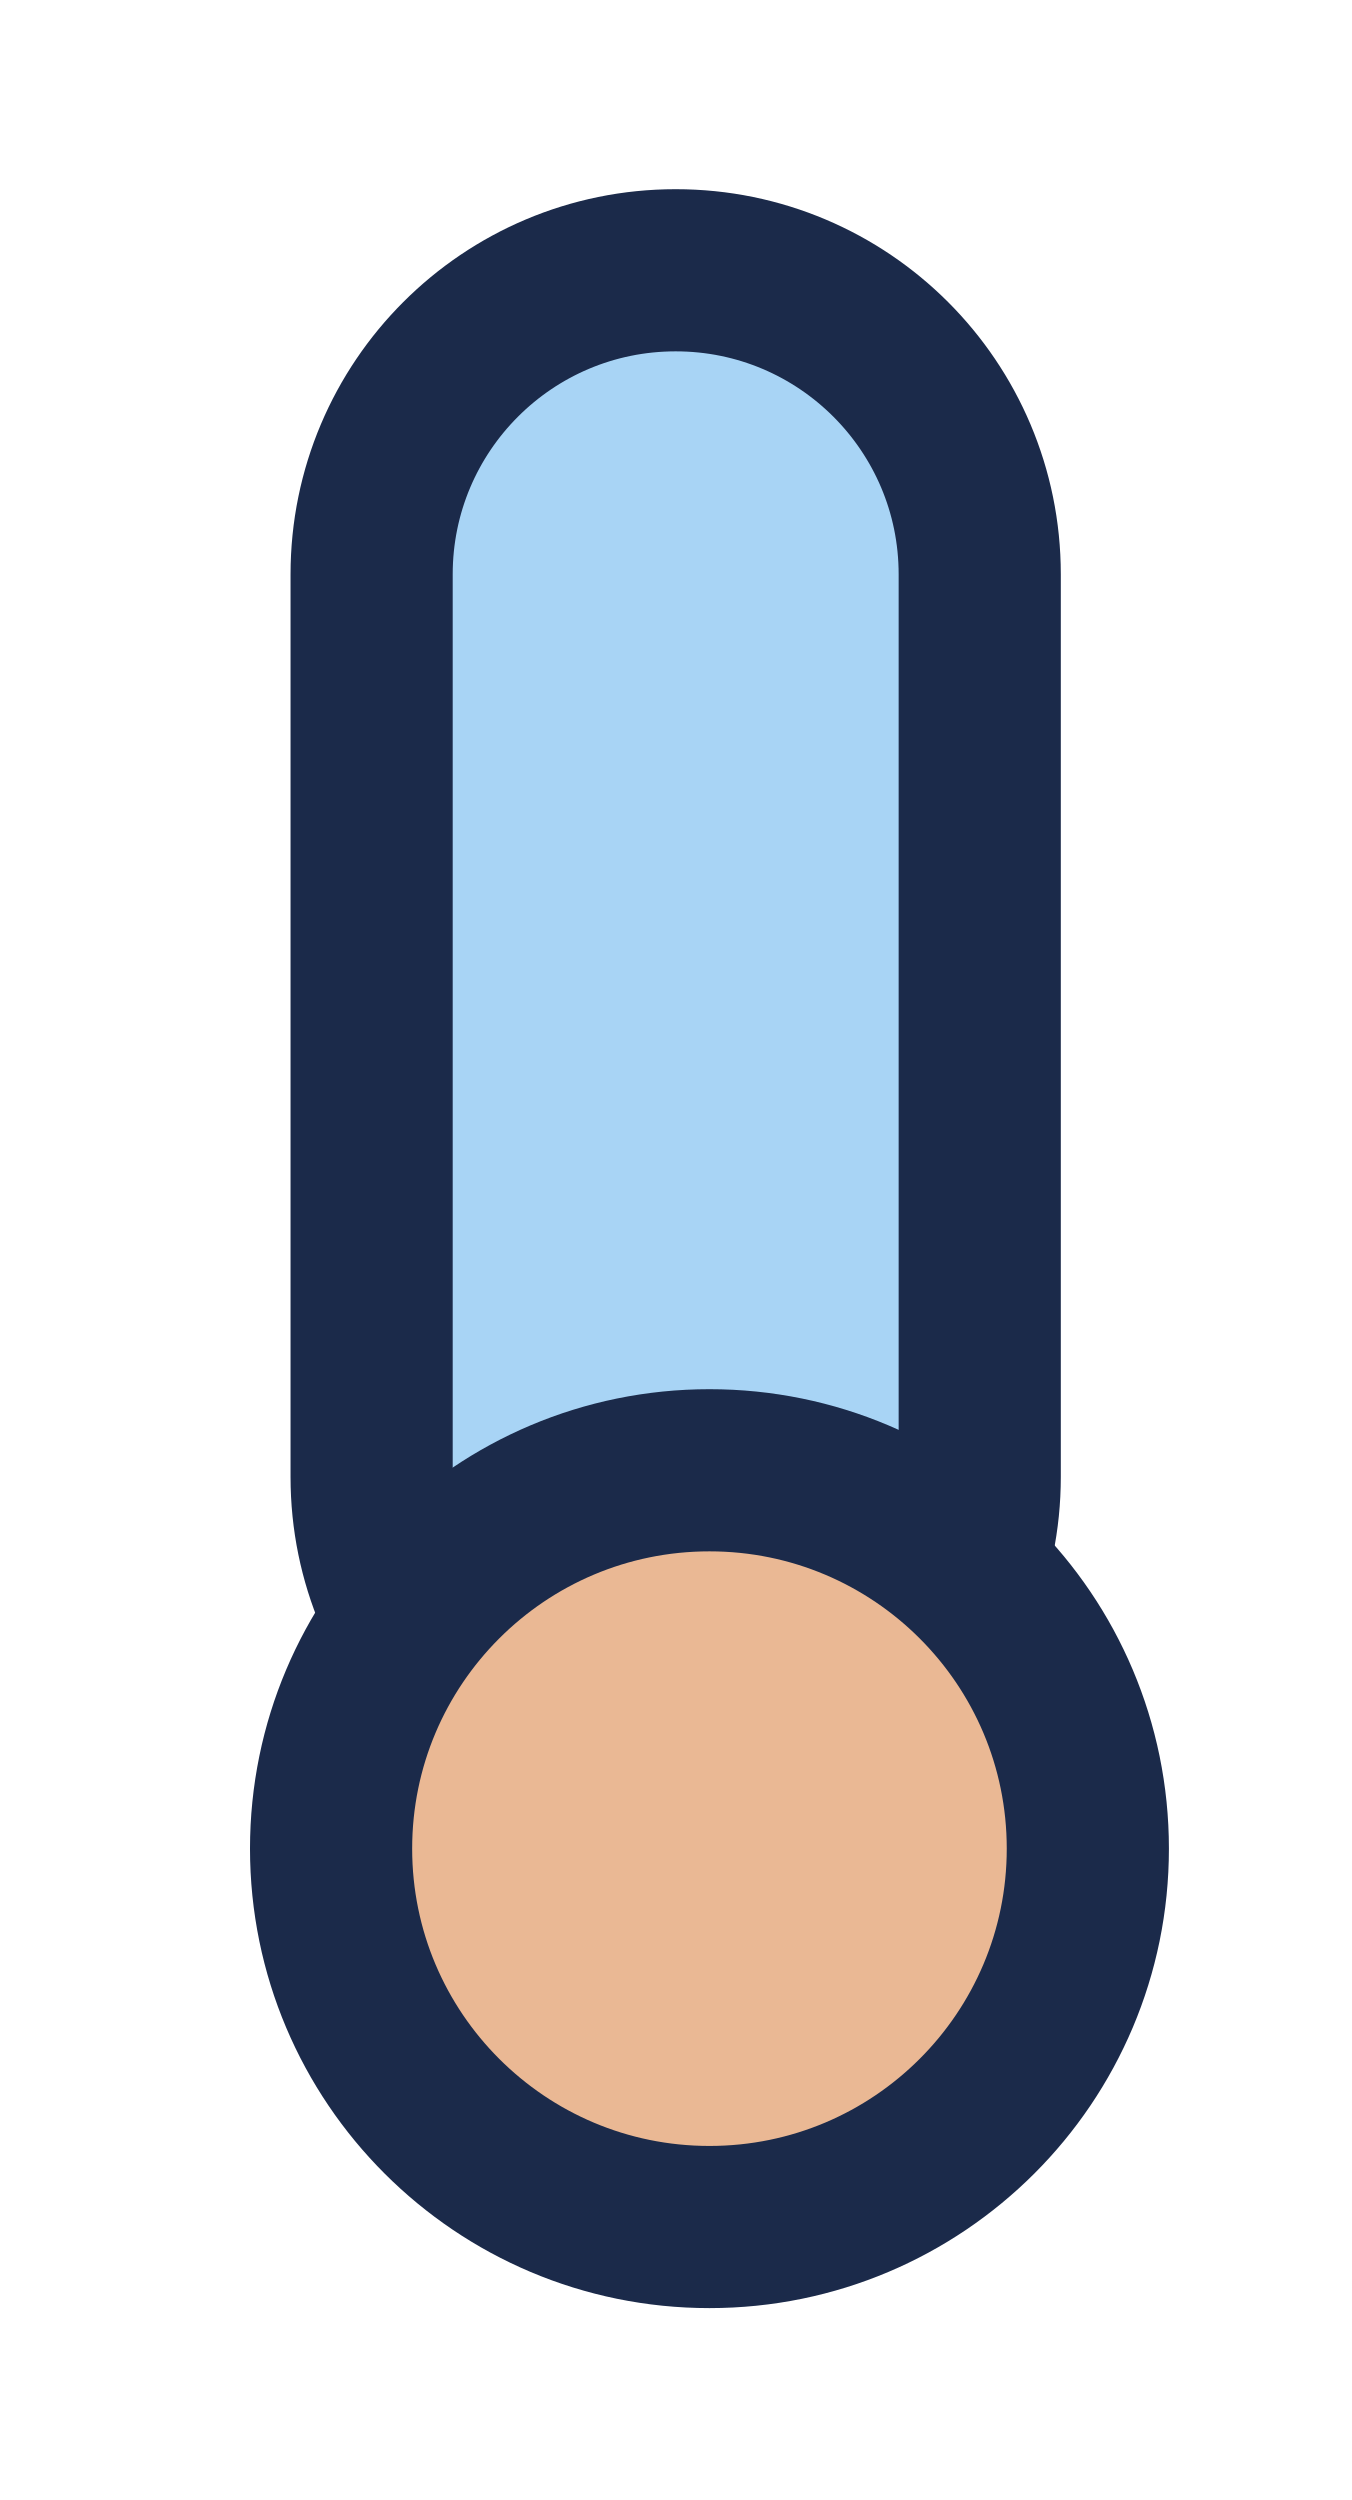
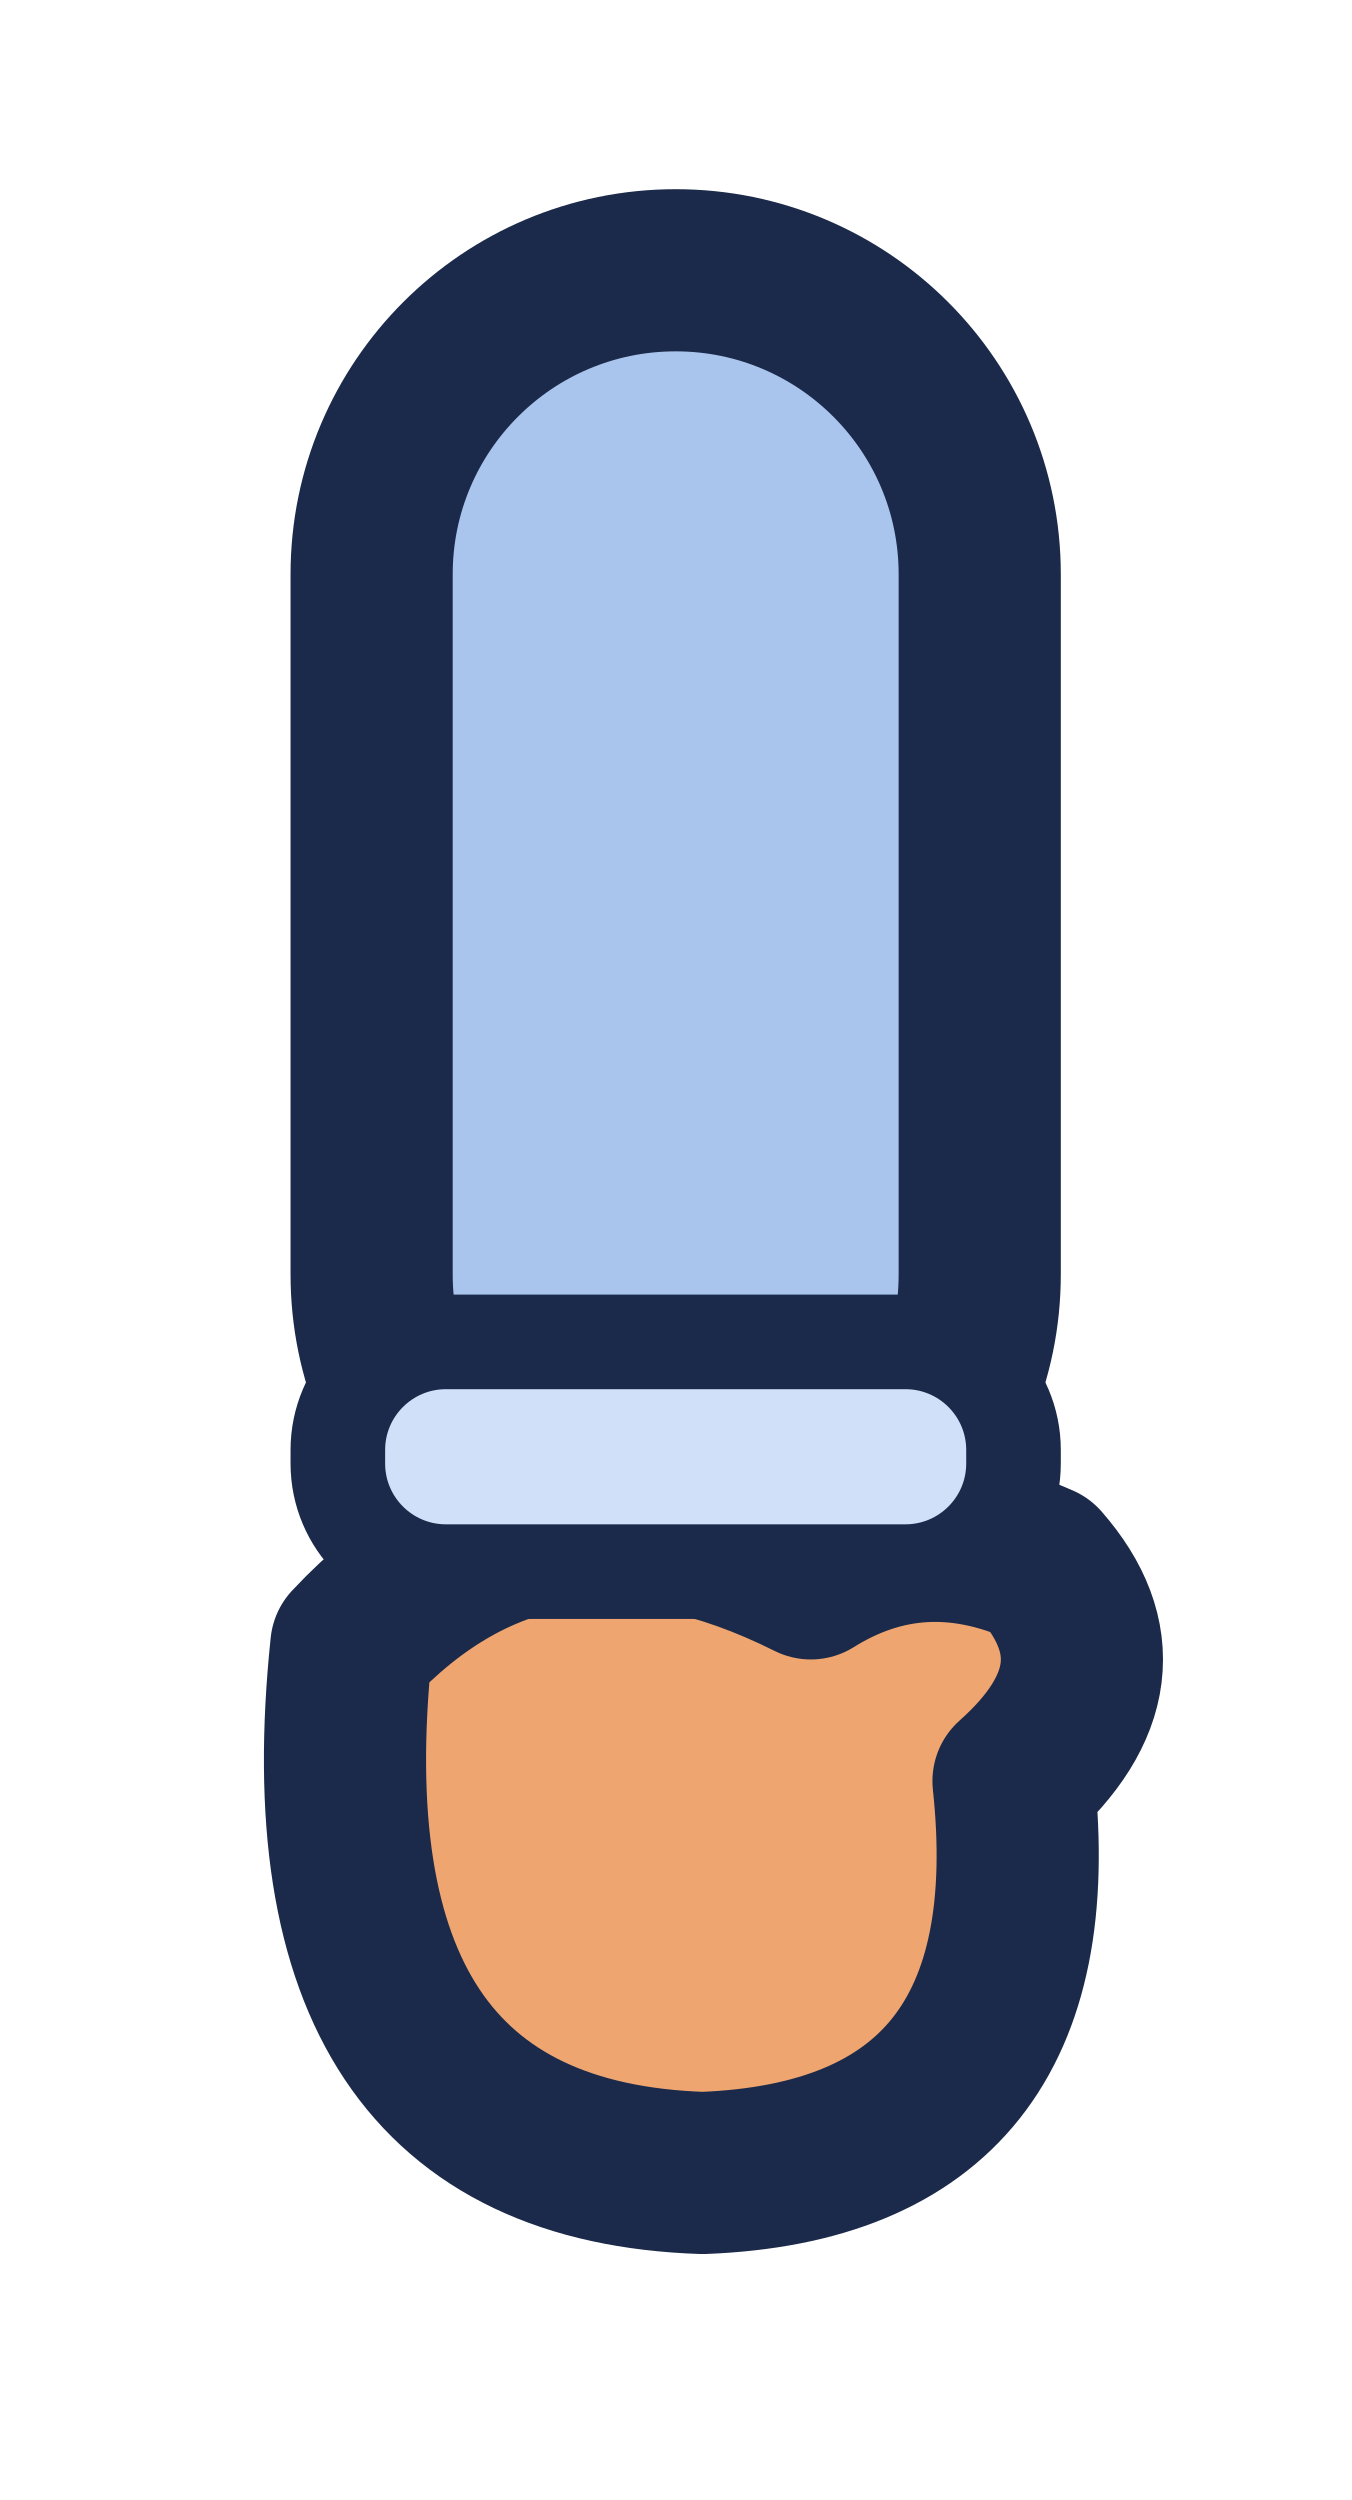
<svg xmlns="http://www.w3.org/2000/svg" width="20" height="37" viewBox="0 0 20 37">
  <g transform="translate(10 43)">
-     <rect x="-4.5" y="-39" width="9" height="22.36" rx="4.5" fill="#a8d4f5" stroke="#1b2a4a" stroke-width="2.4" />
-     <circle cx="0.5" cy="-15.64" r="5.6" fill="#eab894" stroke="#1b2a4a" stroke-width="2.4" />
+     <rect x="-4.5" y="-39" width="9" height="19.36" rx="4.5" fill="#a9c5ed" stroke="#1b2a4a" stroke-width="2.4" stroke-linejoin="round" />
+     <path d="M -4.8 -18.64 Q -5.6 -11.04 0.4 -10.84 Q 5.6 -11.04 5 -16.64 Q 6.8 -18.24 5.4 -19.84 Q 3.6 -20.64 2 -19.64 Q -2 -21.64 -4.8 -18.64 Z" fill="#efa56f" stroke="#1b2a4a" stroke-width="2.4" stroke-linejoin="round" />
+     <rect x="-5" y="-23.14" width="10" height="3.4" rx="1.6" fill="#cfe0f8" stroke="#1b2a4a" stroke-width="1.4" stroke-linejoin="round" />
  </g>
</svg>
